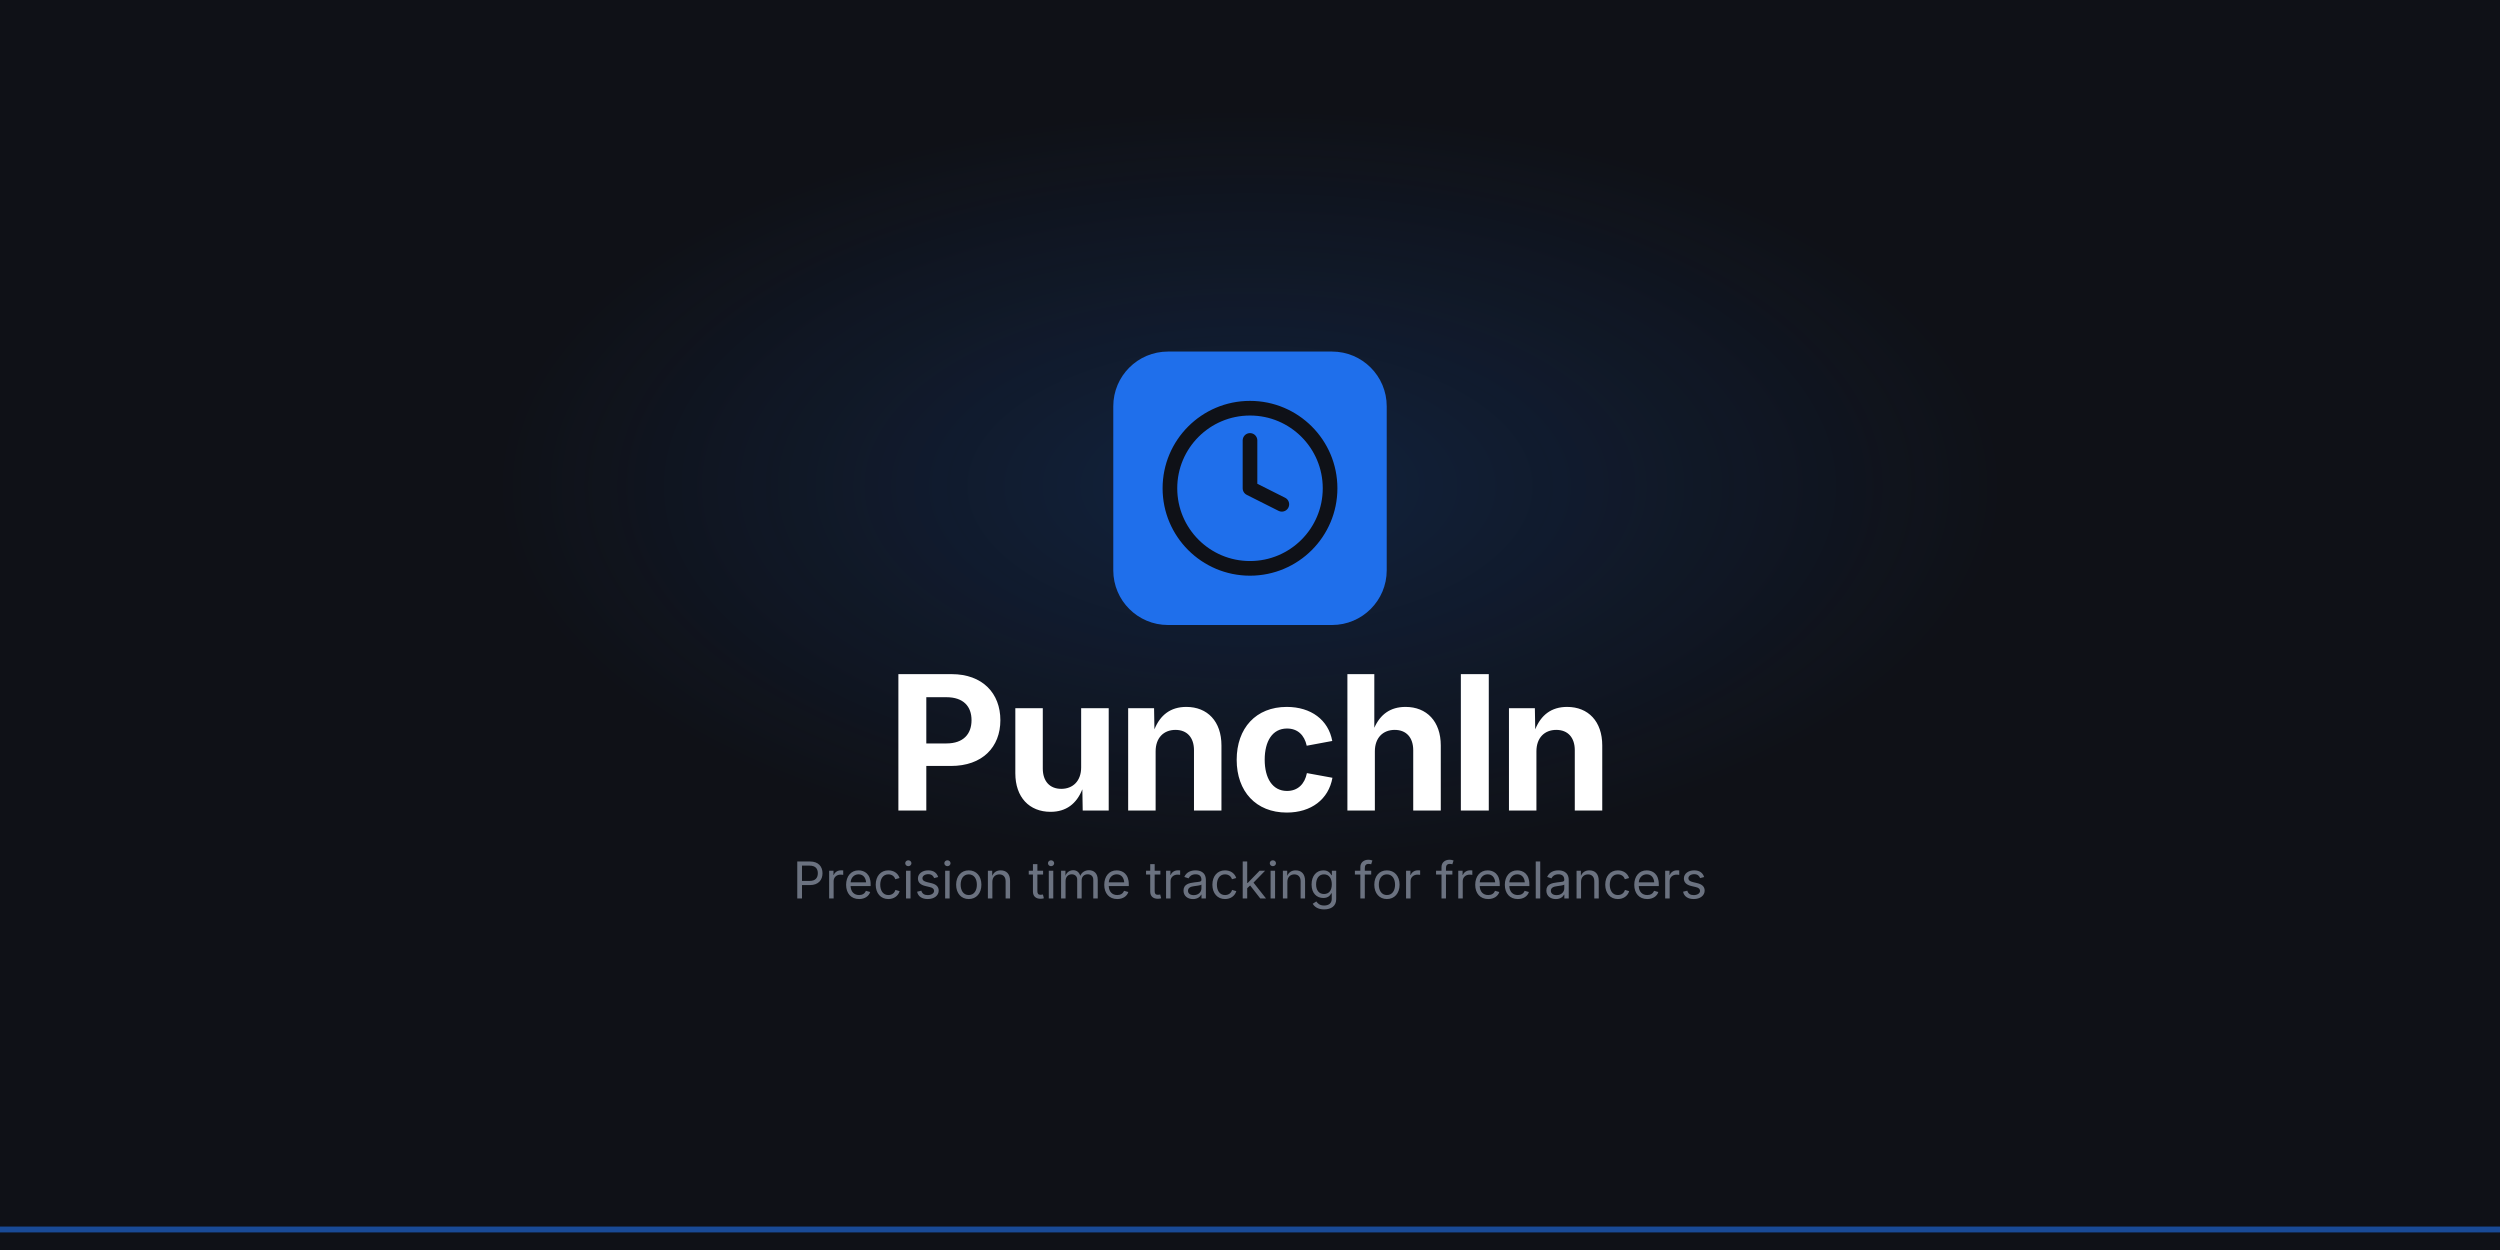
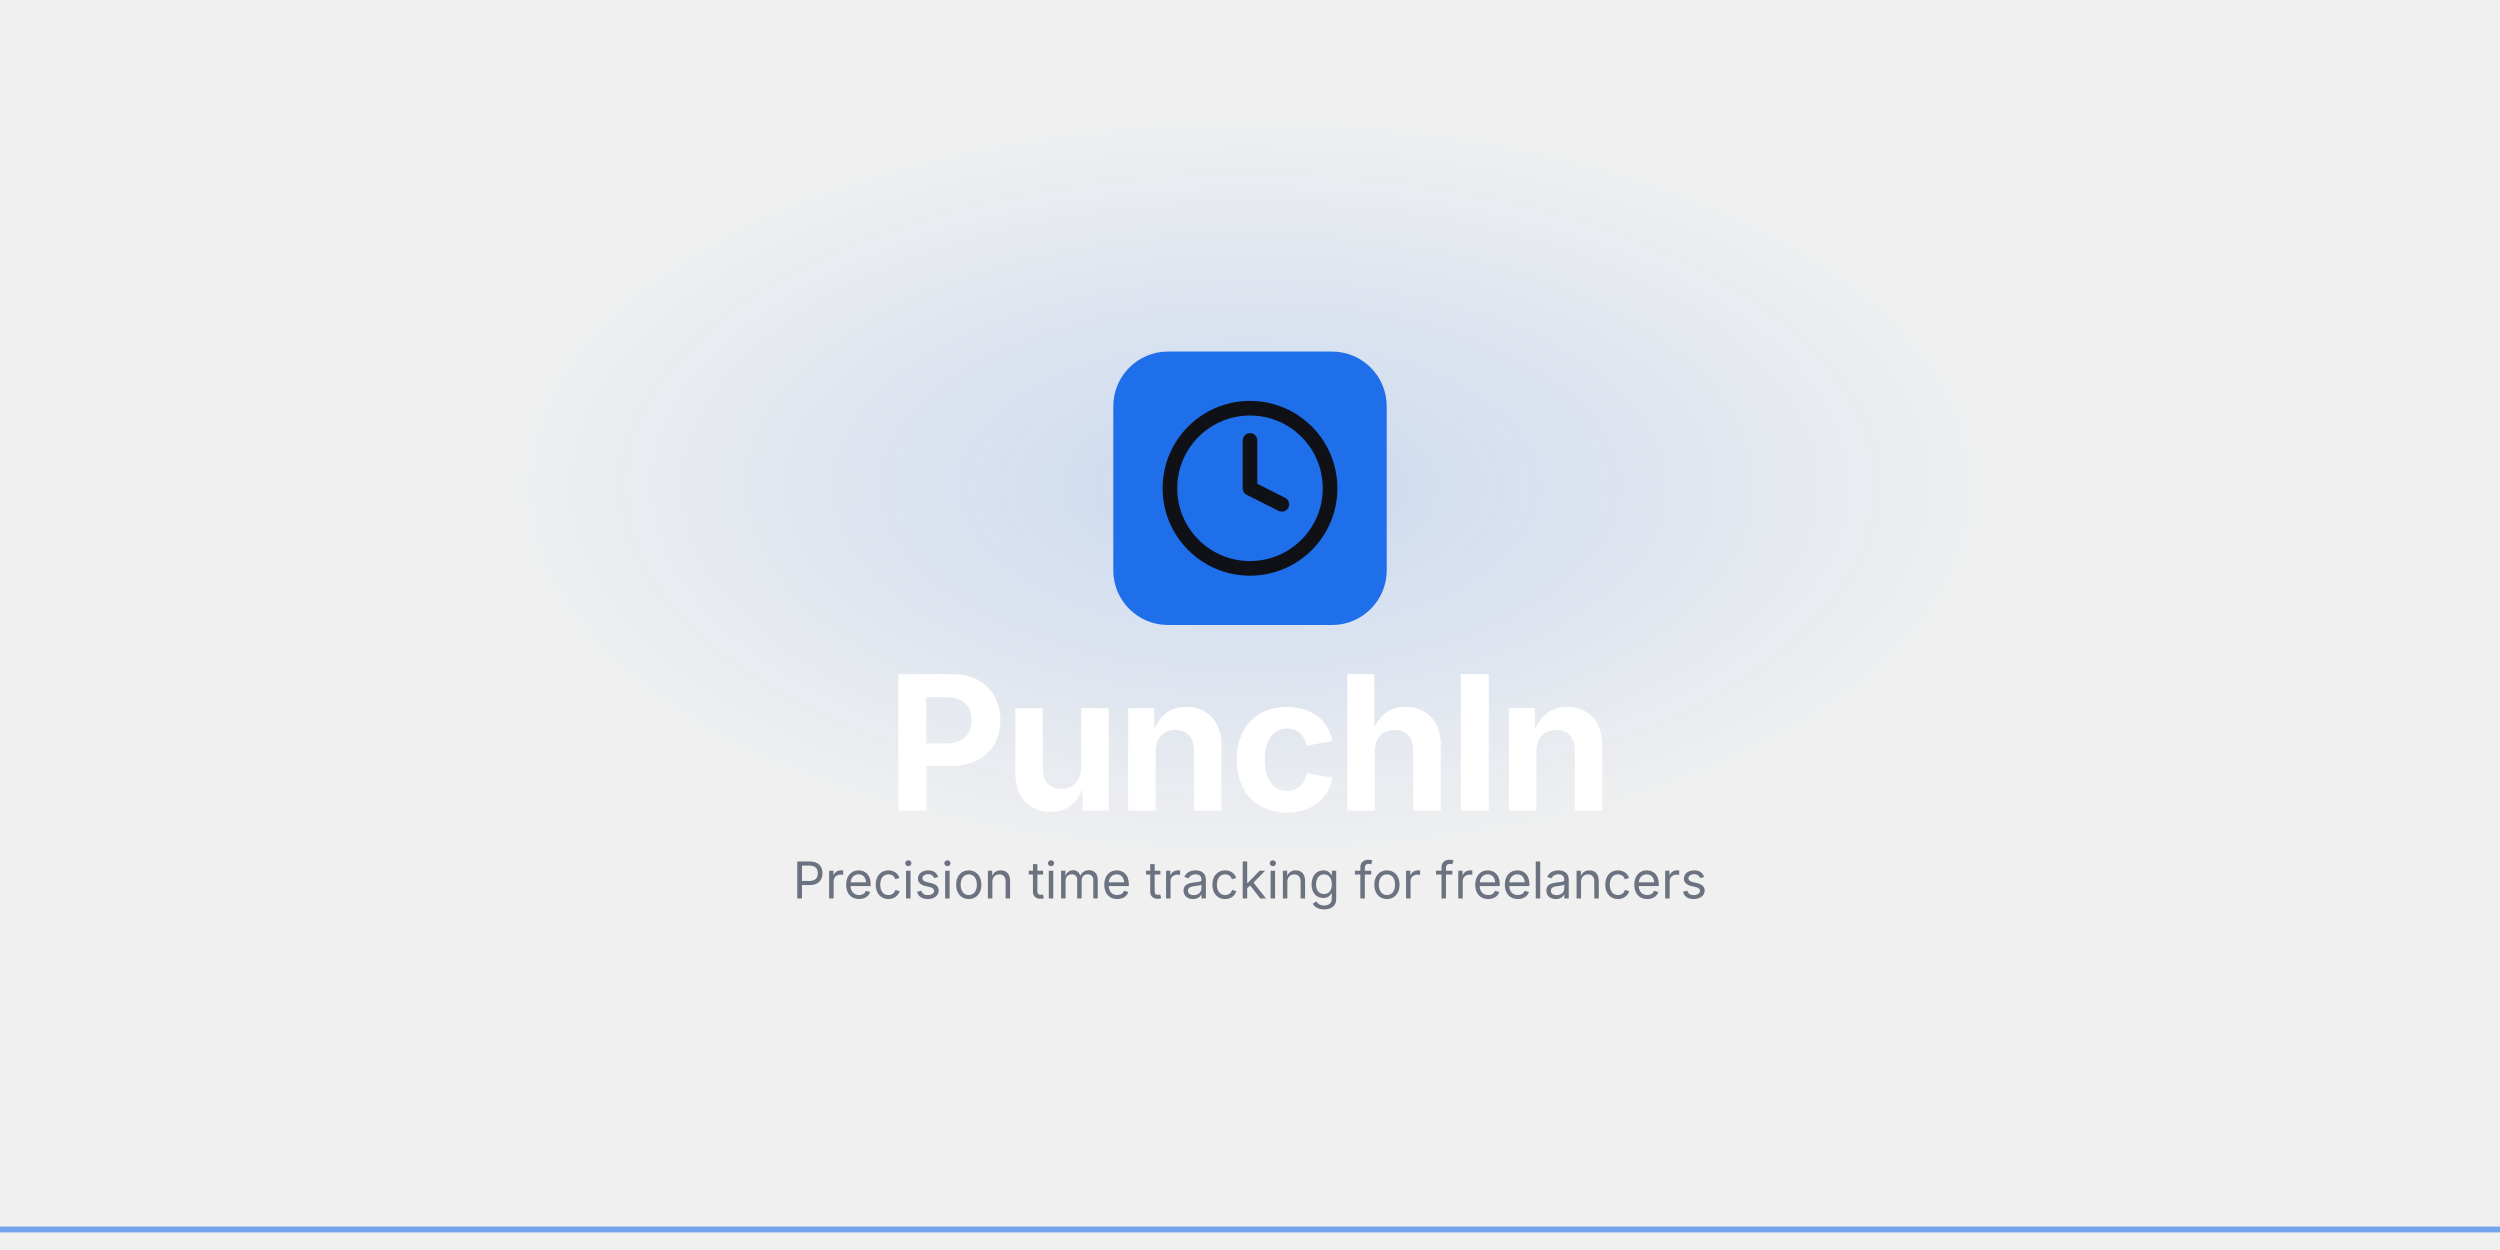
<svg xmlns="http://www.w3.org/2000/svg" viewBox="0 0 1280 640" width="1280" height="640">
  <defs>
    <radialGradient id="glow" cx="50%" cy="39%" r="30%">
      <stop offset="0%" stop-color="#1f6feb" stop-opacity="0.18" />
      <stop offset="100%" stop-color="#1f6feb" stop-opacity="0" />
    </radialGradient>
  </defs>
-   <rect width="1280" height="640" fill="#0F1117" />
  <rect width="1280" height="640" fill="url(#glow)" />
  <rect x="570" y="180" width="140" height="140" rx="28" fill="#1f6feb" />
  <circle cx="640" cy="250" r="41" fill="none" stroke="#0F1117" stroke-width="7.5" stroke-linecap="round" stroke-linejoin="round" />
  <polyline points="640,225.5 640,250 656.3,258.2" fill="none" stroke="#0F1117" stroke-width="7.5" stroke-linecap="round" stroke-linejoin="round" />
  <text x="640" y="415" font-family="system-ui,-apple-system,'Segoe UI',sans-serif" font-weight="700" font-size="96" fill="#FFFFFF" text-anchor="middle" letter-spacing="-2">PunchIn</text>
  <text x="640" y="460" font-family="system-ui,-apple-system,'Segoe UI',sans-serif" font-weight="400" font-size="26" fill="#6B7280" text-anchor="middle">Precision time tracking for freelancers</text>
  <rect x="0" y="628" width="1280" height="3" fill="#1f6feb" opacity="0.6" />
</svg>
